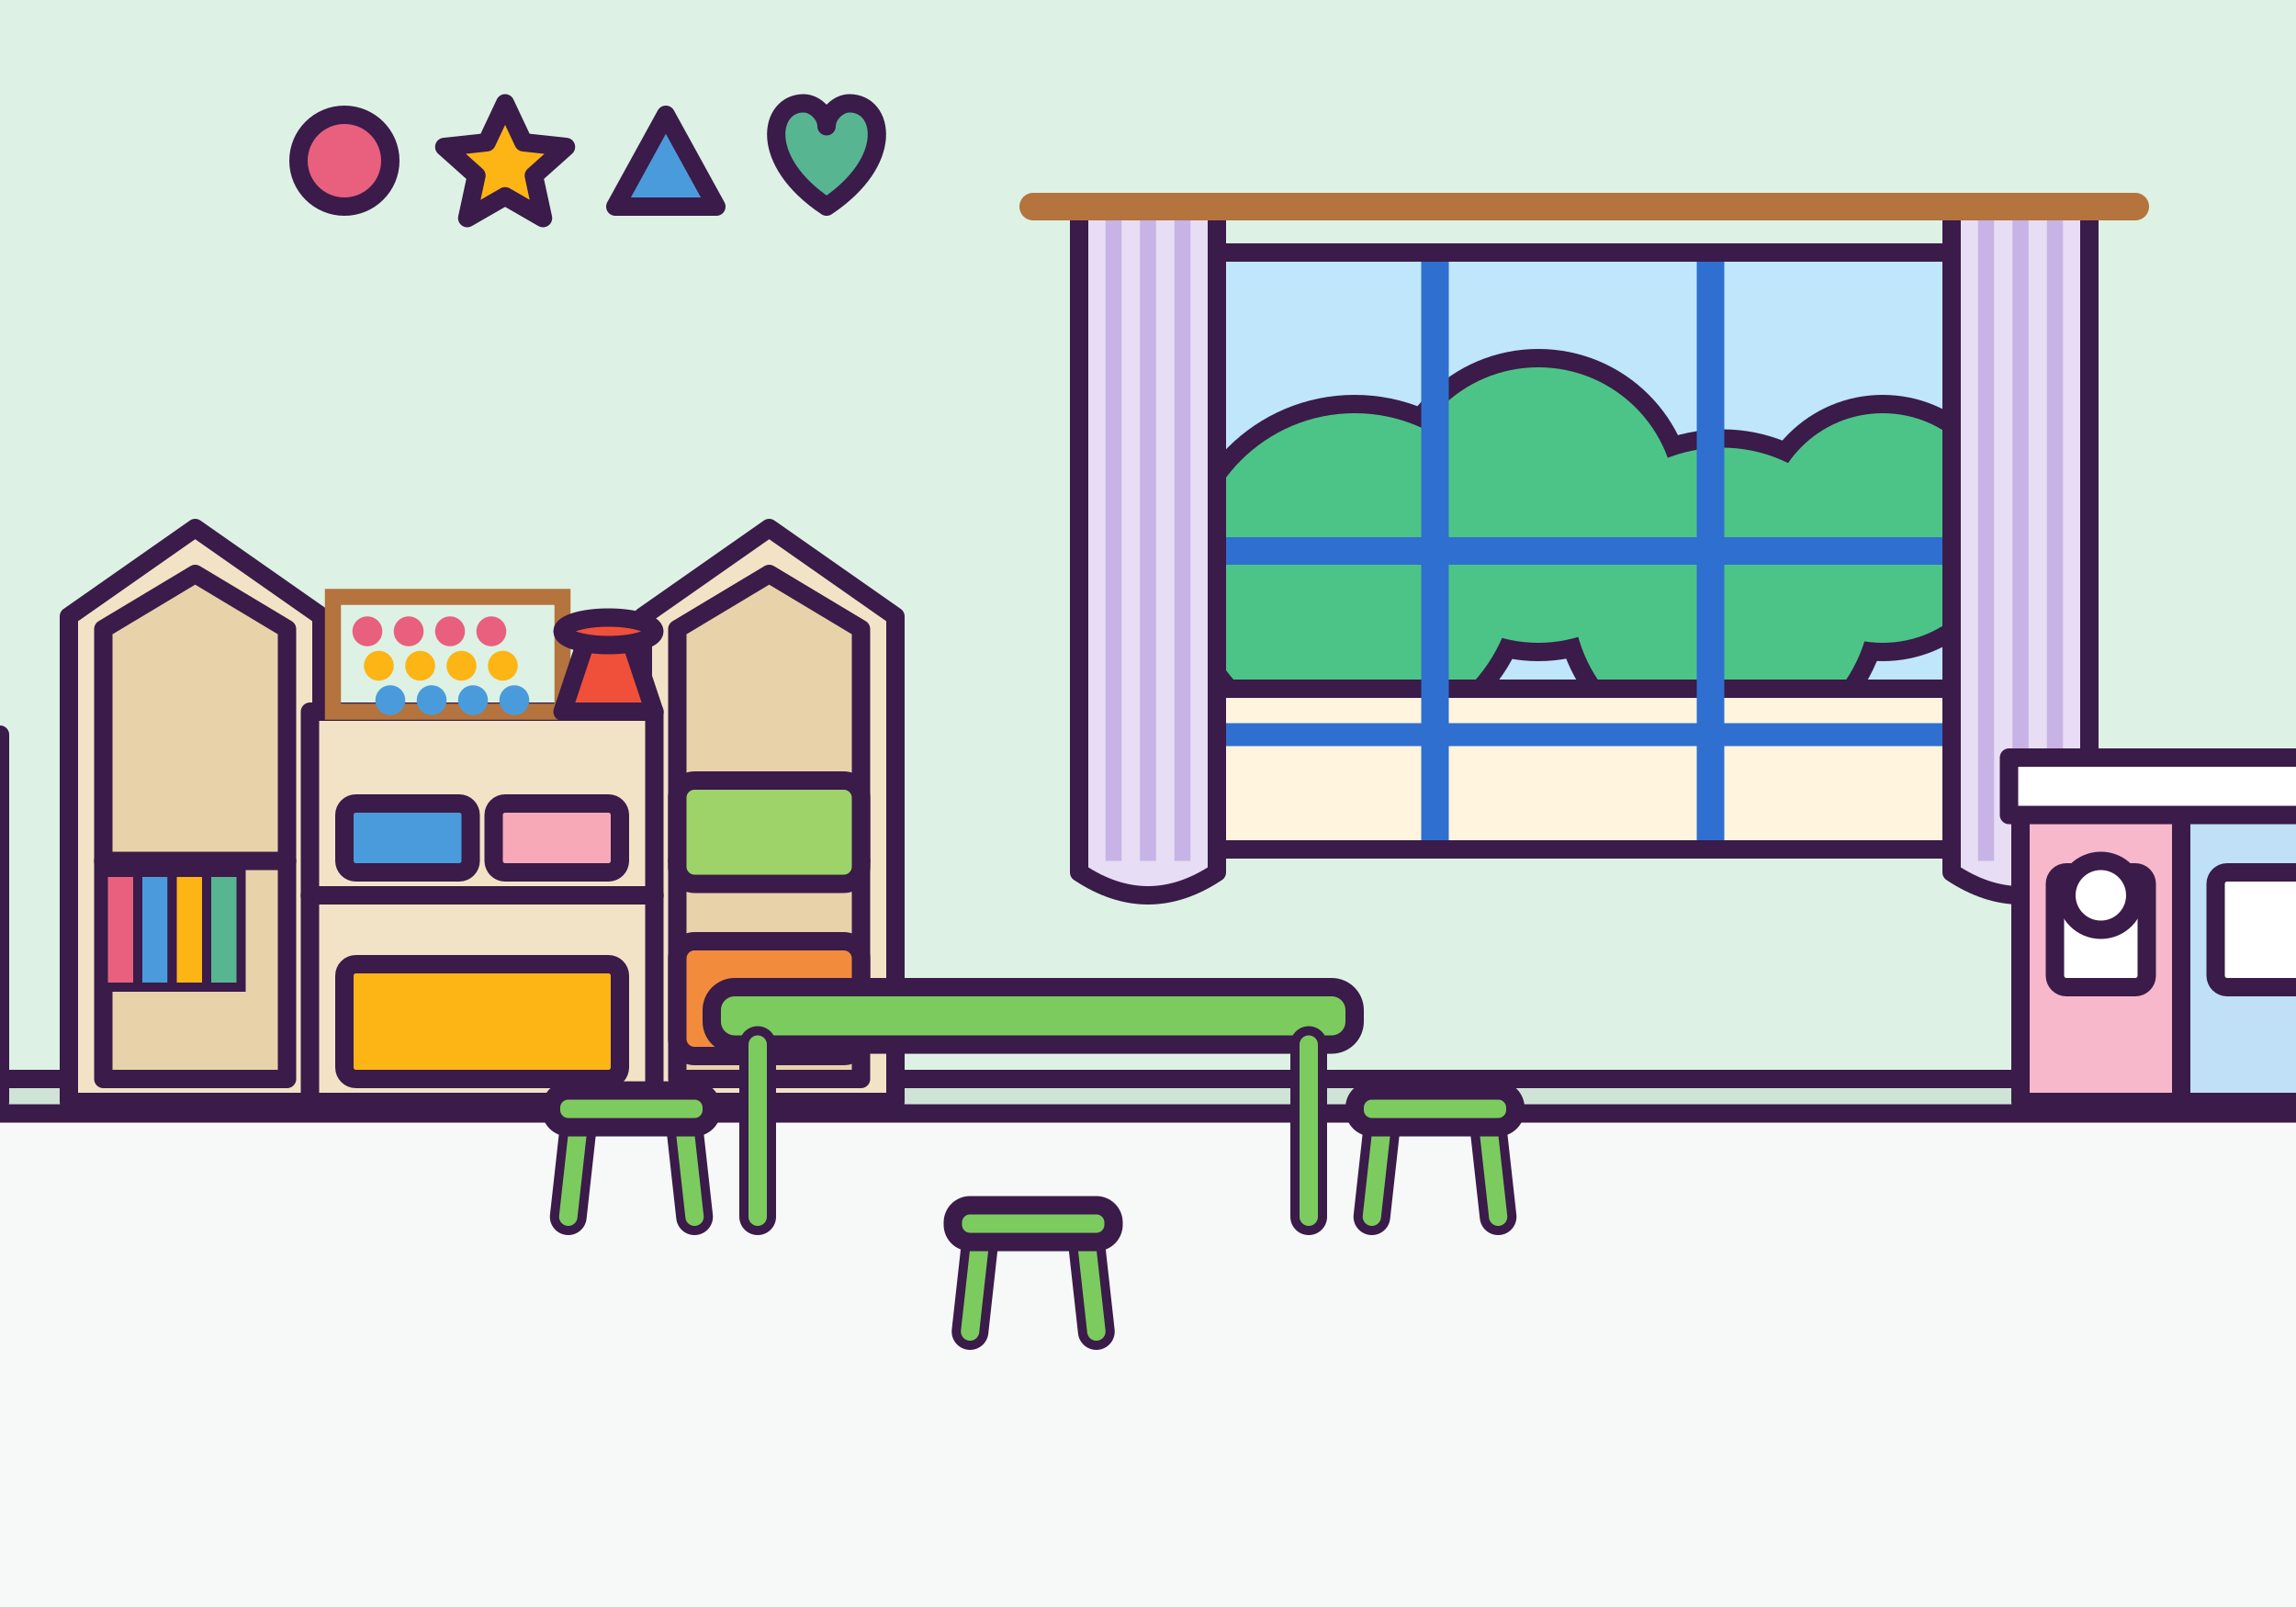
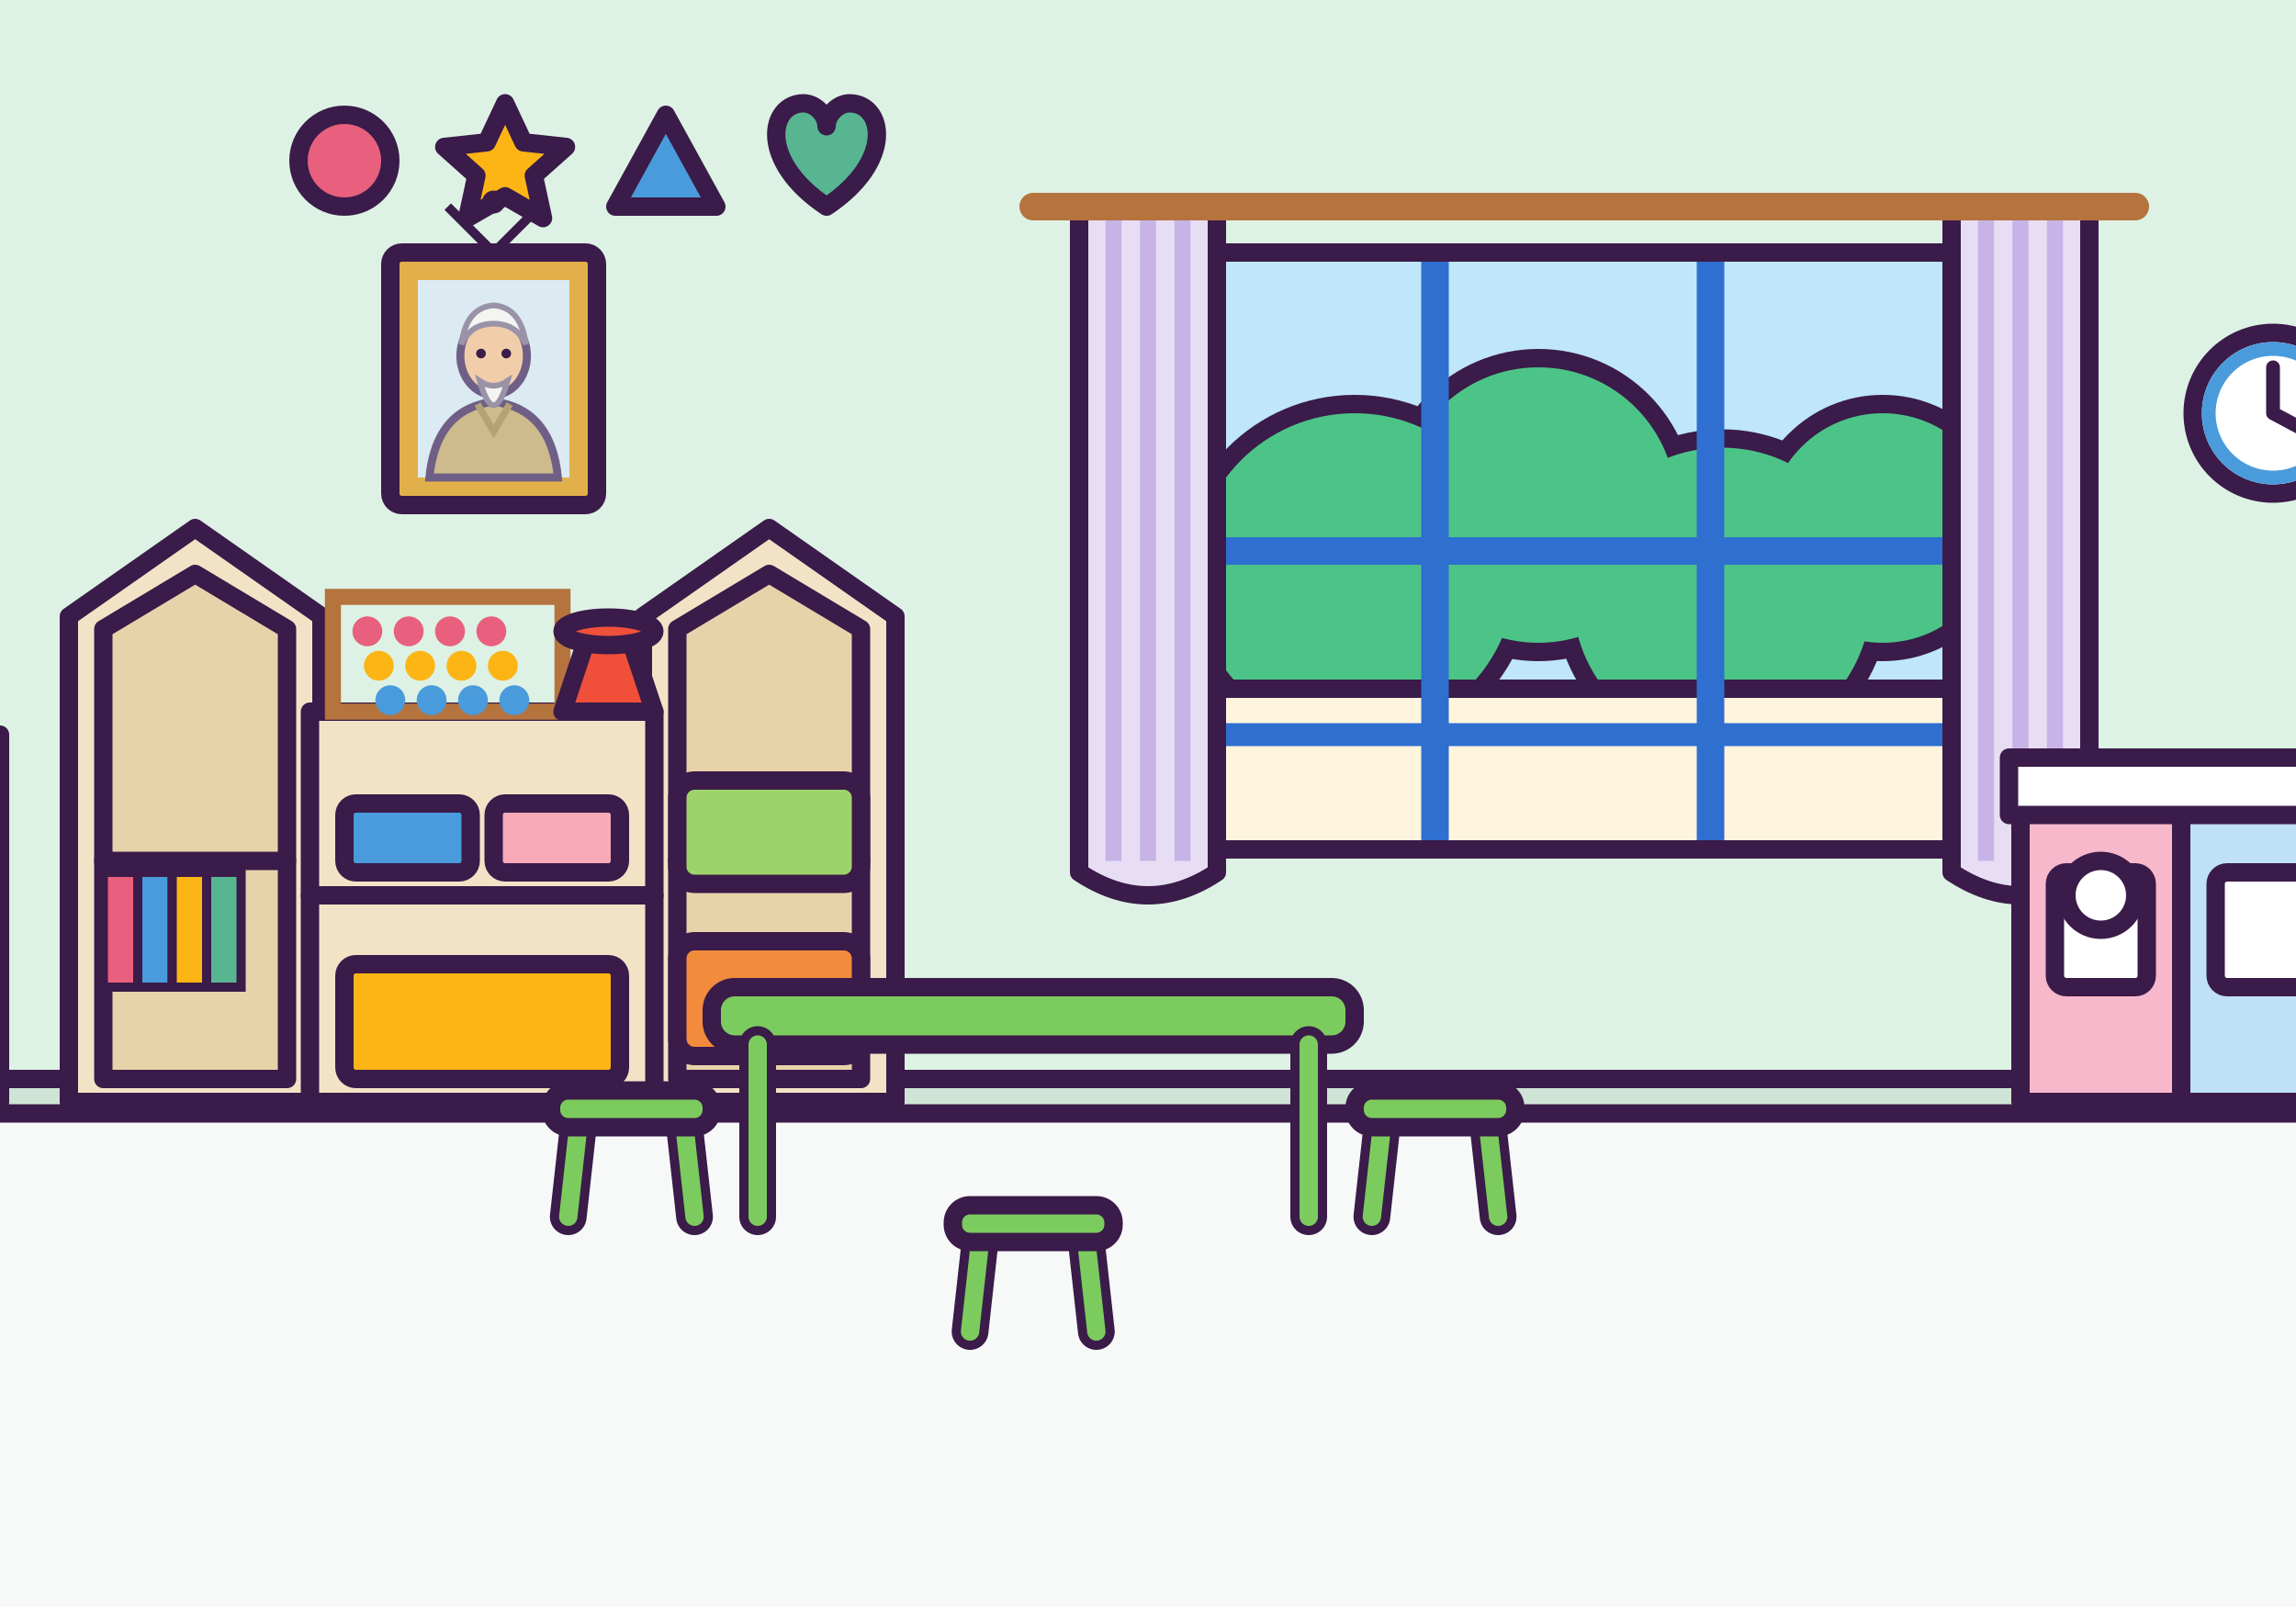
<svg xmlns="http://www.w3.org/2000/svg" viewBox="0 0 200 140" preserveAspectRatio="xMidYMax meet" overflow="visible">
  <rect x="-400" y="-300" width="1000" height="600" fill="#DDF2E4" />
  <rect x="-400" y="-300" width="1000" height="290" fill="#F4FAF6" />
  <path d="M-400 -10 H600" stroke="#3A1B49" stroke-width="1.6" stroke-linejoin="round" stroke-linecap="round" />
  <rect x="102" y="22" width="70" height="52" fill="#BFE6FA" stroke="#3A1B49" stroke-width="1.6" stroke-linejoin="round" stroke-linecap="round" />
  <clipPath id="p195-cwin">
    <rect x="102" y="22" width="70" height="52" />
  </clipPath>
  <g clip-path="url(#p195-cwin)">
    <circle cx="118" cy="50" r="14" fill="#3A1B49" stroke="#3A1B49" stroke-width="3.2" />
    <circle cx="134" cy="44" r="12" fill="#3A1B49" stroke="#3A1B49" stroke-width="3.2" />
    <circle cx="150" cy="52" r="13" fill="#3A1B49" stroke="#3A1B49" stroke-width="3.2" />
    <circle cx="164" cy="46" r="10" fill="#3A1B49" stroke="#3A1B49" stroke-width="3.2" />
    <circle cx="118" cy="50" r="14" fill="#4CC487" />
    <circle cx="134" cy="44" r="12" fill="#4CC487" />
    <circle cx="150" cy="52" r="13" fill="#4CC487" />
    <circle cx="164" cy="46" r="10" fill="#4CC487" />
    <rect x="100" y="60" width="80" height="20" fill="#FFF4DE" stroke="#3A1B49" stroke-width="1.6" stroke-linejoin="round" stroke-linecap="round" />
    <path d="M100 64 H180" stroke="#2F6FD0" stroke-width="2" />
  </g>
  <path d="M125 22 V74 M149 22 V74 M102 48 H172" stroke="#2F6FD0" stroke-width="2.4" />
  <rect x="102" y="22" width="70" height="52" fill="none" stroke="#3A1B49" stroke-width="1.6" stroke-linejoin="round" stroke-linecap="round" />
  <path d="M94 18 h12 v58 q-6 4 -12 0z" fill="#E7DDF4" stroke="#3A1B49" stroke-width="1.6" stroke-linejoin="round" stroke-linecap="round" />
  <path d="M97 19 v56" stroke="#C7B3E6" stroke-width="1.4" />
  <path d="M100 19 v56" stroke="#C7B3E6" stroke-width="1.4" />
  <path d="M103 19 v56" stroke="#C7B3E6" stroke-width="1.4" />
  <path d="M170 18 h12 v58 q-6 4 -12 0z" fill="#E7DDF4" stroke="#3A1B49" stroke-width="1.6" stroke-linejoin="round" stroke-linecap="round" />
  <path d="M173 19 v56" stroke="#C7B3E6" stroke-width="1.4" />
  <path d="M176 19 v56" stroke="#C7B3E6" stroke-width="1.4" />
  <path d="M179 19 v56" stroke="#C7B3E6" stroke-width="1.4" />
  <path d="M90 18 H186" stroke="#B5733E" stroke-width="2.4" stroke-linecap="round" />
  <circle cx="30" cy="14" r="4" fill="#E8607E" stroke="#3A1B49" stroke-width="1.6" stroke-linejoin="round" stroke-linecap="round" />
  <path d="M44 9 l1.6 3.4 3.7 .4 -2.8 2.5 .8 3.7 -3.3 -1.9 -3.3 1.9 .8 -3.7 -2.8 -2.5 3.7 -.4z" fill="#FCB515" stroke="#3A1B49" stroke-width="1.6" stroke-linejoin="round" stroke-linecap="round" />
  <path d="M58 10 l4.4 8 h-8.8z" fill="#4A9BDB" stroke="#3A1B49" stroke-width="1.6" stroke-linejoin="round" stroke-linecap="round" />
  <path d="M72 18 c-6 -4 -5 -9 -2 -9 c1 0 2 1 2 2 c0 -1 1 -2 2 -2 c3 0 4 5 -2 9z" fill="#58B592" stroke="#3A1B49" stroke-width="1.6" stroke-linejoin="round" stroke-linecap="round" />
+   <rect x="34" y="22" width="18" height="22" rx="1" fill="#E2B04A" stroke="#3A1B49" stroke-width="1.6" stroke-linejoin="round" stroke-linecap="round" />
+   <rect x="36.4" y="24.4" width="13.2" height="17.2" fill="#DCEAF2" />
+   <path d="M37.4 41.6 Q38 35.6 43 35 Q48 35.6 48.6 41.6Z" fill="#CDBB8E" stroke="#6F5F86" stroke-width=".7" />
+   <path d="M41.6 35.2 L43 37.6 L44.4 35.2" fill="none" stroke="#B3A274" stroke-width=".6" />
+   <ellipse cx="43" cy="31" rx="2.9" ry="3.4" fill="#F1CDAA" stroke="#6F5F86" stroke-width=".7" />
+   <path d="M40.2 30 Q40.6 26.8 43 26.6 Q45.4 26.8 45.8 30 Q45 28.2 43 28.2 Q41 28.2 40.2 30Z" fill="#F4F4F2" stroke="#9A93A8" stroke-width=".5" />
+   <path d="M41.8 33.2 Q43 37.4 44.2 33.2 Q43 34 41.8 33.2Z" fill="#F4F4F2" stroke="#9A93A8" stroke-width=".5" />
+   <circle cx="41.9" cy="30.8" r=".42" fill="#3A1B49" />
+   <circle cx="44.1" cy="30.8" r=".42" fill="#3A1B49" />
+   <path d="M43 22 L39 18 M43 22 L47 18" stroke="#3A1B49" stroke-width=".8" />
+   <circle cx="43" cy="17.6" r="1" fill="#3A1B49" />
+   <circle cx="198" cy="36" r="7" fill="#fff" stroke="#3A1B49" stroke-width="1.6" stroke-linejoin="round" stroke-linecap="round" />
+   <circle cx="198" cy="36" r="5.6" fill="none" stroke="#4A9BDB" stroke-width="1.2" />
+   <path d="M198 36 V32 M198 36 l3 1.6" stroke="#3A1B49" stroke-width="1.2" stroke-linecap="round" />
  <rect x="-400" y="96" width="1000" height="300" fill="#F7F9F8" stroke="#3A1B49" stroke-width="1.6" stroke-linejoin="round" stroke-linecap="round" />
  <rect x="-400" y="94" width="1000" height="3" fill="#CFE3D6" stroke="#3A1B49" stroke-width="1.6" stroke-linejoin="round" stroke-linecap="round" />
  <path d="M6 96 V53.7 L17 46 L28 53.7 V96Z" fill="#F3E3C6" stroke="#3A1B49" stroke-width="1.6" stroke-linejoin="round" stroke-linecap="round" />
  <path d="M9 94 V54.8 L17 50 L25 54.8 V94Z" fill="#E8D2AA" stroke="#3A1B49" stroke-width="1.6" stroke-linejoin="round" stroke-linecap="round" />
  <path d="M9 75 H25" stroke="#3A1B49" stroke-width="1.6" stroke-linejoin="round" stroke-linecap="round" />
  <path d="M56 96 V53.7 L67 46 L78 53.7 V96Z" fill="#F3E3C6" stroke="#3A1B49" stroke-width="1.6" stroke-linejoin="round" stroke-linecap="round" />
  <path d="M59 94 V54.8 L67 50 L75 54.8 V94Z" fill="#E8D2AA" stroke="#3A1B49" stroke-width="1.6" stroke-linejoin="round" stroke-linecap="round" />
  <path d="M59 75 H75" stroke="#3A1B49" stroke-width="1.6" stroke-linejoin="round" stroke-linecap="round" />
  <rect x="27" y="62" width="30" height="34" fill="#F3E3C6" stroke="#3A1B49" stroke-width="1.6" stroke-linejoin="round" stroke-linecap="round" />
  <path d="M27 78 H57" stroke="#3A1B49" stroke-width="1.6" stroke-linejoin="round" stroke-linecap="round" />
  <rect x="9" y="76" width="3" height="10" fill="#E8607E" stroke="#3A1B49" stroke-width=".8" />
  <rect x="12" y="76" width="3" height="10" fill="#4A9BDB" stroke="#3A1B49" stroke-width=".8" />
  <rect x="15" y="76" width="3" height="10" fill="#FCB515" stroke="#3A1B49" stroke-width=".8" />
  <rect x="18" y="76" width="3" height="10" fill="#58B592" stroke="#3A1B49" stroke-width=".8" />
  <rect x="59" y="82" width="16" height="10" rx="1.5" fill="#F28C3C" stroke="#3A1B49" stroke-width="1.6" stroke-linejoin="round" stroke-linecap="round" />
  <rect x="59" y="68" width="16" height="9" rx="1.5" fill="#9ED36A" stroke="#3A1B49" stroke-width="1.6" stroke-linejoin="round" stroke-linecap="round" />
  <rect x="30" y="70" width="11" height="6" rx="1" fill="#4A9BDB" stroke="#3A1B49" stroke-width="1.6" stroke-linejoin="round" stroke-linecap="round" />
  <rect x="43" y="70" width="11" height="6" rx="1" fill="#F7A9B8" stroke="#3A1B49" stroke-width="1.6" stroke-linejoin="round" stroke-linecap="round" />
  <rect x="30" y="84" width="24" height="10" rx="1" fill="#FCB515" stroke="#3A1B49" stroke-width="1.6" stroke-linejoin="round" stroke-linecap="round" />
  <g>
    <rect x="29" y="52" width="20" height="10" fill="none" stroke="#B5733E" stroke-width="1.4" />
    <circle cx="32" cy="55" r="1.3" fill="#E8607E" />
    <circle cx="35.6" cy="55" r="1.3" fill="#E8607E" />
    <circle cx="39.2" cy="55" r="1.3" fill="#E8607E" />
    <circle cx="42.8" cy="55" r="1.3" fill="#E8607E" />
    <circle cx="33" cy="58" r="1.3" fill="#FCB515" />
    <circle cx="36.6" cy="58" r="1.3" fill="#FCB515" />
    <circle cx="40.2" cy="58" r="1.3" fill="#FCB515" />
    <circle cx="43.8" cy="58" r="1.3" fill="#FCB515" />
    <circle cx="34" cy="61" r="1.3" fill="#4A9BDB" />
    <circle cx="37.6" cy="61" r="1.3" fill="#4A9BDB" />
    <circle cx="41.2" cy="61" r="1.3" fill="#4A9BDB" />
    <circle cx="44.8" cy="61" r="1.3" fill="#4A9BDB" />
  </g>
  <path d="M49 62 l2 -6 h4 l2 6z" fill="#F0503A" stroke="#3A1B49" stroke-width="1.6" stroke-linejoin="round" stroke-linecap="round" />
  <ellipse cx="53" cy="55" rx="4" ry="1.2" fill="#F0503A" stroke="#3A1B49" stroke-width="1.6" stroke-linejoin="round" stroke-linecap="round" />
  <rect x="62" y="86" width="56" height="5" rx="2" fill="#7CCB5E" stroke="#3A1B49" stroke-width="1.6" stroke-linejoin="round" stroke-linecap="round" />
  <path d="M66 91 V106 M114 91 V106" stroke="#3A1B49" stroke-width="3.2" stroke-linecap="round" />
  <path d="M66 91 V106 M114 91 V106" stroke="#7CCB5E" stroke-width="1.6" stroke-linecap="round" />
  <path d="M50.5 97 L49.5 106 M59.5 97 L60.5 106" stroke="#3A1B49" stroke-width="3.2" stroke-linecap="round" />
  <path d="M50.5 97 L49.5 106 M59.5 97 L60.5 106" stroke="#7CCB5E" stroke-width="1.6" stroke-linecap="round" />
  <rect x="48" y="95" width="14" height="3.2" rx="1.5" fill="#7CCB5E" stroke="#3A1B49" stroke-width="1.6" stroke-linejoin="round" stroke-linecap="round" />
  <path d="M120.5 97 L119.5 106 M129.5 97 L130.5 106" stroke="#3A1B49" stroke-width="3.2" stroke-linecap="round" />
  <path d="M120.5 97 L119.5 106 M129.5 97 L130.5 106" stroke="#7CCB5E" stroke-width="1.6" stroke-linecap="round" />
  <rect x="118" y="95" width="14" height="3.2" rx="1.5" fill="#7CCB5E" stroke="#3A1B49" stroke-width="1.6" stroke-linejoin="round" stroke-linecap="round" />
  <path d="M85.5 107 L84.5 116 M94.5 107 L95.5 116" stroke="#3A1B49" stroke-width="3.2" stroke-linecap="round" />
  <path d="M85.5 107 L84.5 116 M94.5 107 L95.5 116" stroke="#7CCB5E" stroke-width="1.6" stroke-linecap="round" />
  <rect x="83" y="105" width="14" height="3.2" rx="1.5" fill="#7CCB5E" stroke="#3A1B49" stroke-width="1.6" stroke-linejoin="round" stroke-linecap="round" />
  <rect x="176" y="70" width="14" height="26" fill="#F7B8CC" stroke="#3A1B49" stroke-width="1.6" stroke-linejoin="round" stroke-linecap="round" />
  <rect x="179" y="76" width="8" height="10" rx="1" fill="#fff" stroke="#3A1B49" stroke-width="1.6" stroke-linejoin="round" stroke-linecap="round" />
  <rect x="190" y="70" width="14" height="26" fill="#BFE0F7" stroke="#3A1B49" stroke-width="1.6" stroke-linejoin="round" stroke-linecap="round" />
  <rect x="193" y="76" width="8" height="10" rx="1" fill="#fff" stroke="#3A1B49" stroke-width="1.6" stroke-linejoin="round" stroke-linecap="round" />
  <rect x="204" y="70" width="14" height="26" fill="#F7E08A" stroke="#3A1B49" stroke-width="1.6" stroke-linejoin="round" stroke-linecap="round" />
  <rect x="207" y="76" width="8" height="10" rx="1" fill="#fff" stroke="#3A1B49" stroke-width="1.6" stroke-linejoin="round" stroke-linecap="round" />
  <rect x="218" y="70" width="14" height="26" fill="#B9E1C8" stroke="#3A1B49" stroke-width="1.6" stroke-linejoin="round" stroke-linecap="round" />
  <rect x="221" y="76" width="8" height="10" rx="1" fill="#fff" stroke="#3A1B49" stroke-width="1.6" stroke-linejoin="round" stroke-linecap="round" />
  <rect x="175" y="66" width="58" height="5" fill="#fff" stroke="#3A1B49" stroke-width="1.6" stroke-linejoin="round" stroke-linecap="round" />
  <circle cx="183" cy="78" r="3" fill="#fff" stroke="#3A1B49" stroke-width="1.6" stroke-linejoin="round" stroke-linecap="round" />
  <rect x="-90" y="64" width="90" height="32" fill="#fff" stroke="#3A1B49" stroke-width="1.6" stroke-linejoin="round" stroke-linecap="round" />
  <rect x="-86" y="68" width="18" height="10" rx="1" fill="#F7A9B8" stroke="#3A1B49" stroke-width="1.6" stroke-linejoin="round" stroke-linecap="round" />
  <rect x="-86" y="82" width="18" height="10" rx="1" fill="#BFE0F7" stroke="#3A1B49" stroke-width="1.6" stroke-linejoin="round" stroke-linecap="round" />
  <rect x="-64" y="68" width="18" height="10" rx="1" fill="#BFE0F7" stroke="#3A1B49" stroke-width="1.6" stroke-linejoin="round" stroke-linecap="round" />
  <rect x="-64" y="82" width="18" height="10" rx="1" fill="#F7E08A" stroke="#3A1B49" stroke-width="1.6" stroke-linejoin="round" stroke-linecap="round" />
  <rect x="-42" y="68" width="18" height="10" rx="1" fill="#F7E08A" stroke="#3A1B49" stroke-width="1.6" stroke-linejoin="round" stroke-linecap="round" />
  <rect x="-42" y="82" width="18" height="10" rx="1" fill="#B9E1C8" stroke="#3A1B49" stroke-width="1.6" stroke-linejoin="round" stroke-linecap="round" />
  <rect x="-20" y="68" width="18" height="10" rx="1" fill="#B9E1C8" stroke="#3A1B49" stroke-width="1.6" stroke-linejoin="round" stroke-linecap="round" />
  <rect x="-20" y="82" width="18" height="10" rx="1" fill="#F7A9B8" stroke="#3A1B49" stroke-width="1.6" stroke-linejoin="round" stroke-linecap="round" />
</svg>
